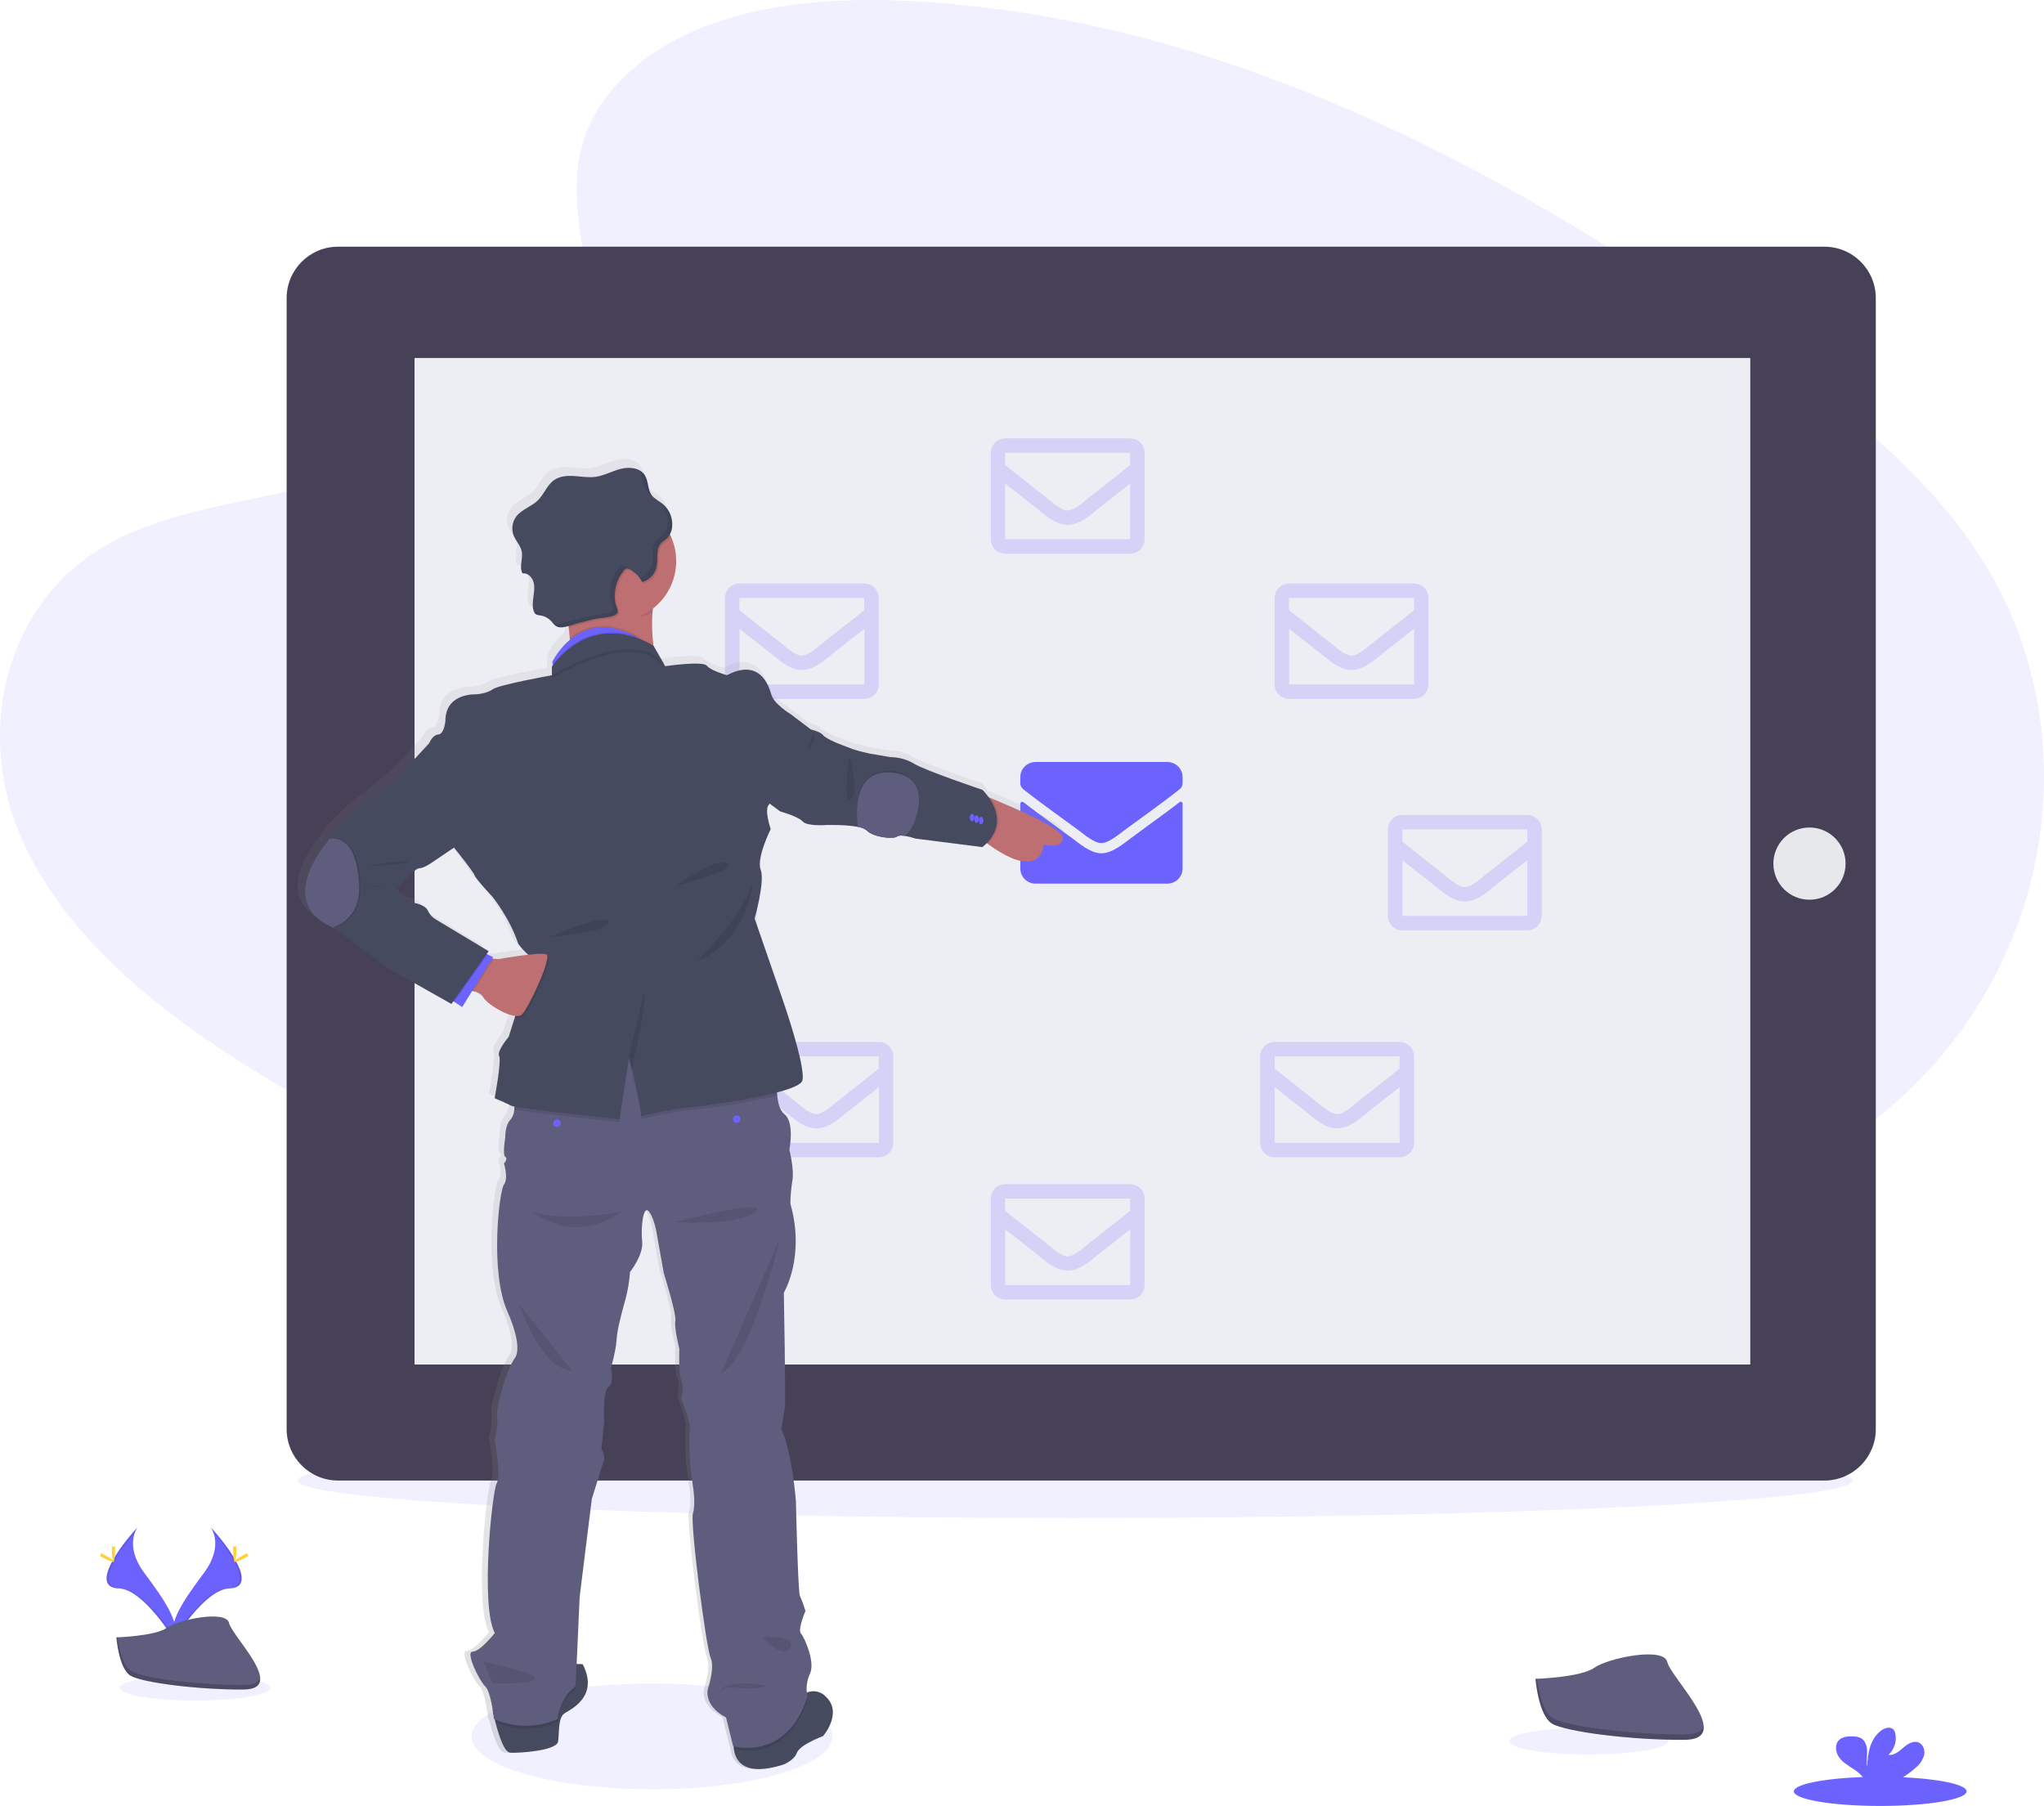
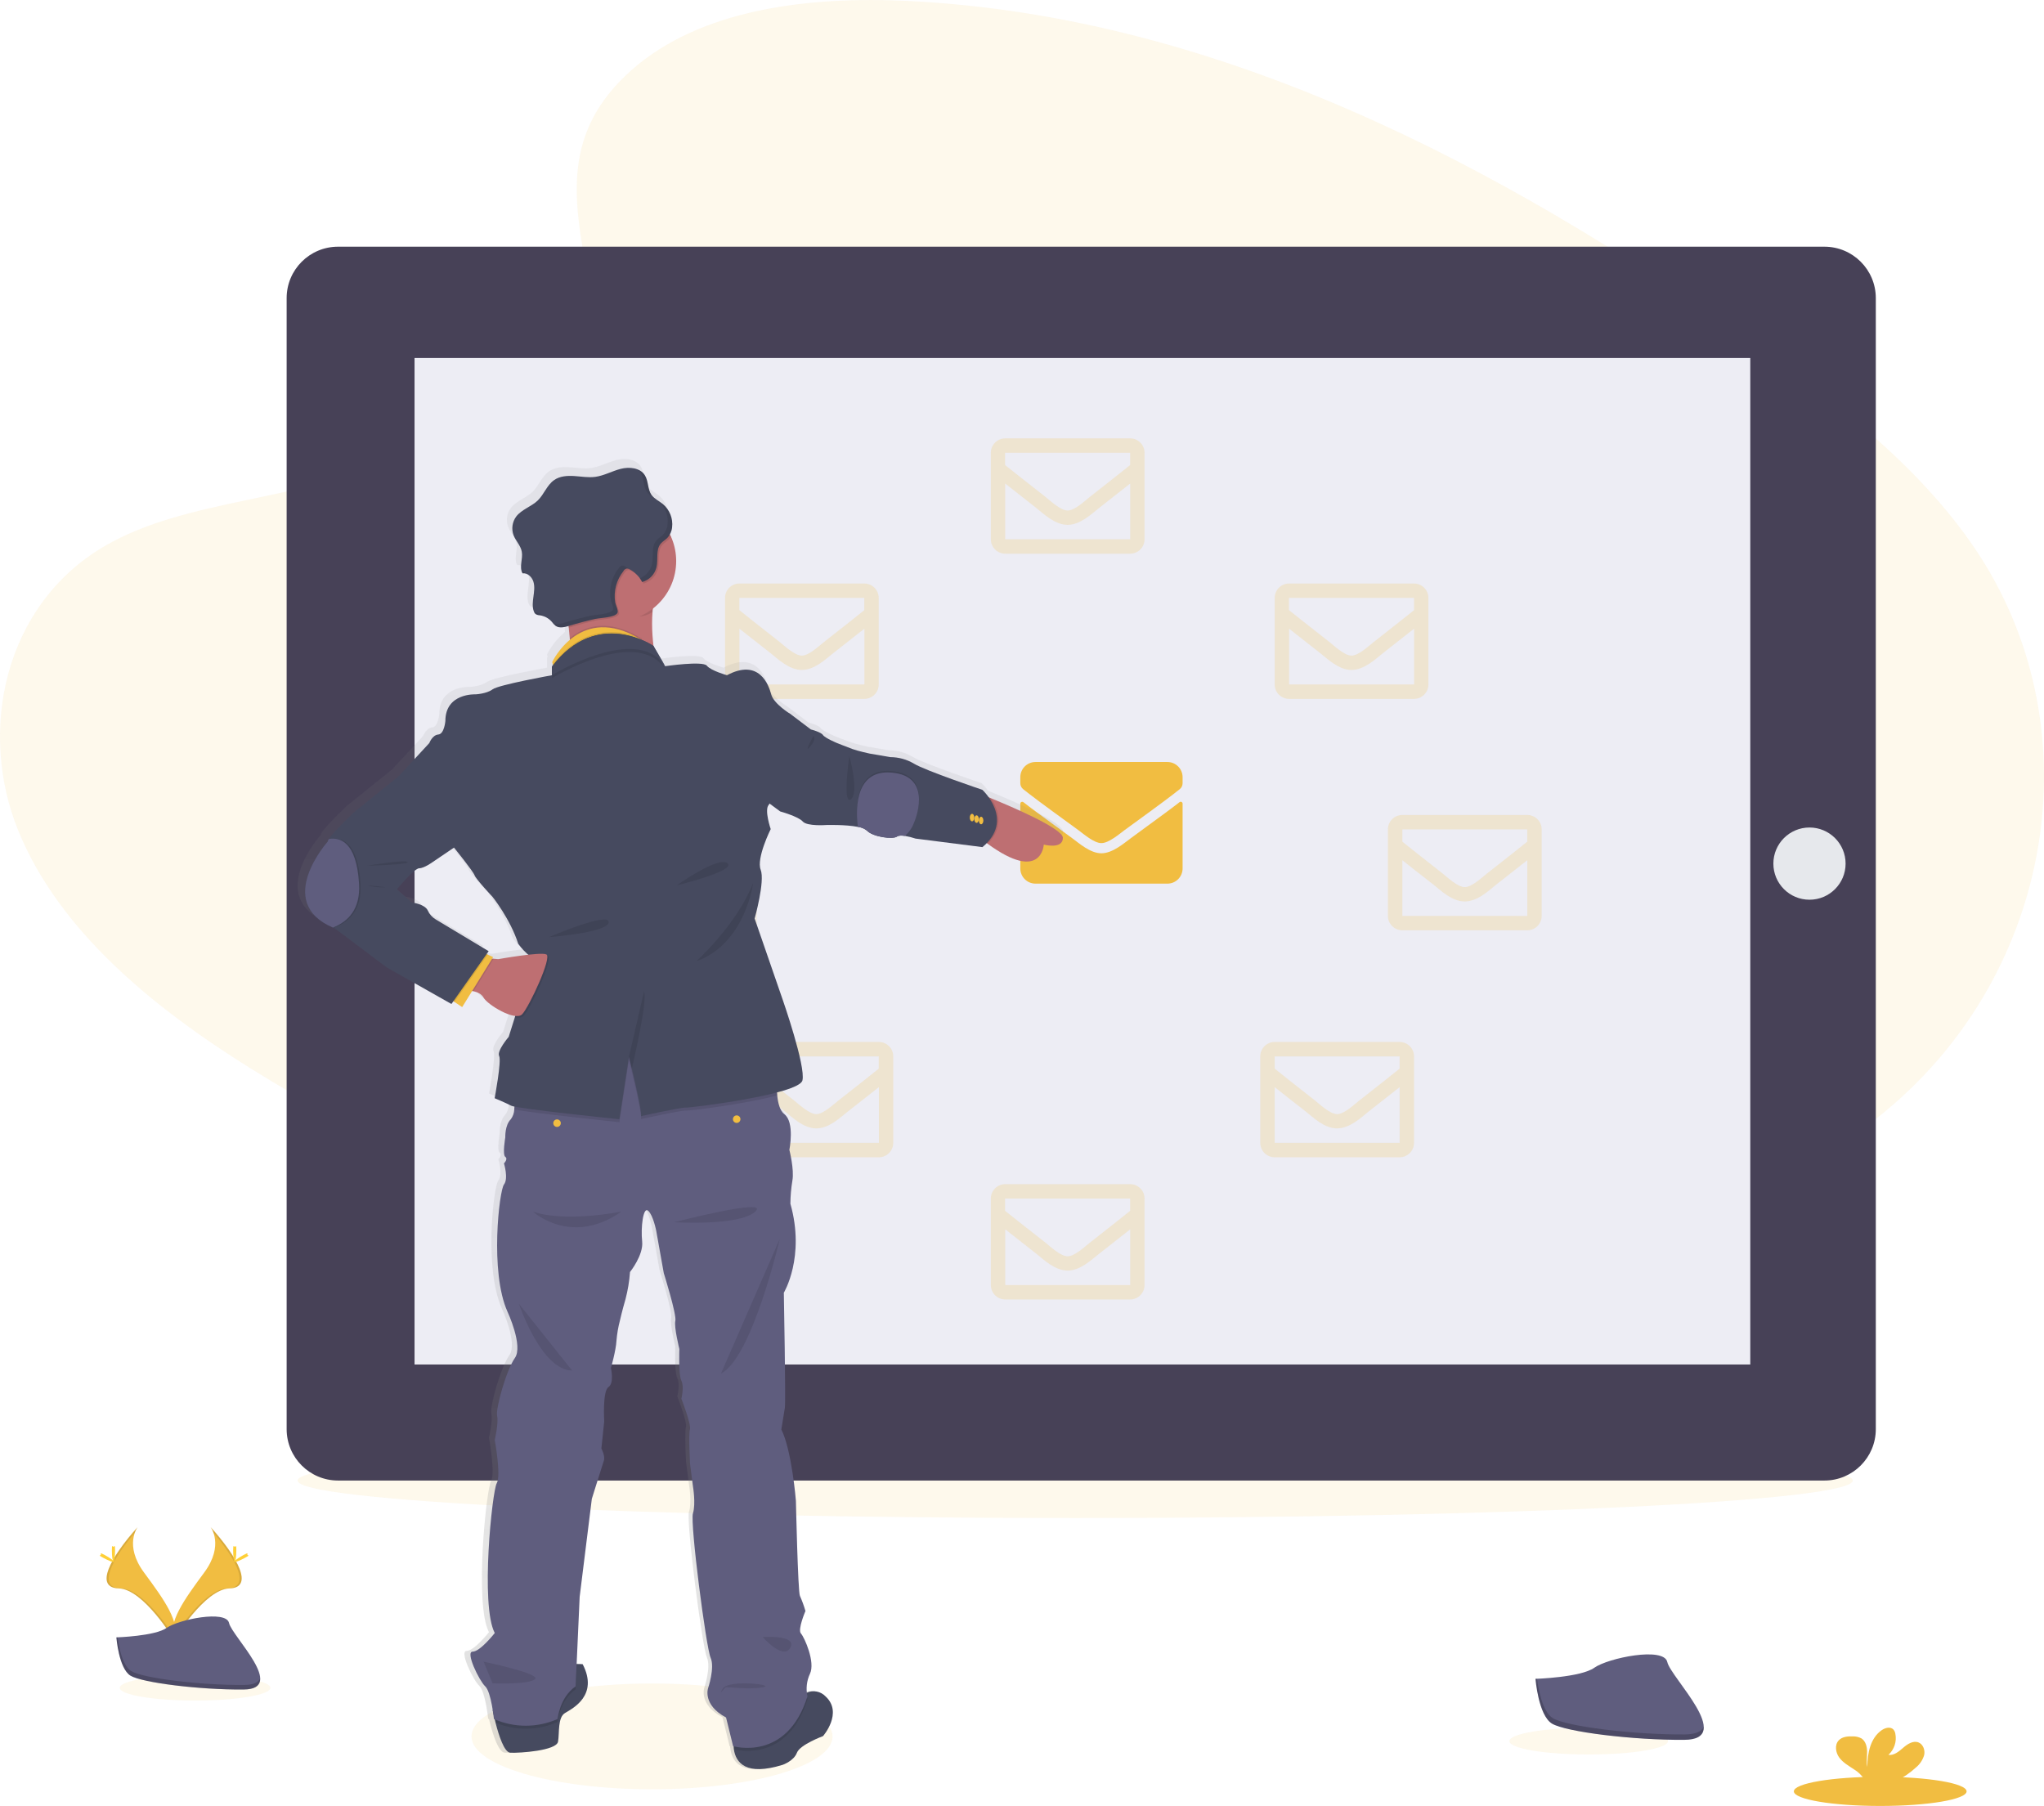
<svg xmlns="http://www.w3.org/2000/svg" id="71f7c613-2b64-40c8-917c-08a5745b7a35" width="907.32" height="801.69" viewBox="0 0 907.32 801.69">
  <defs>
    <linearGradient id="85787def-b0d2-4962-ac73-8730601d5a2d" x1="448.29" y1="834.48" x2="448.29" y2="252.89" gradientUnits="userSpaceOnUse">
      <stop offset="0" stop-color="gray" stop-opacity="0.25" />
      <stop offset="0.54" stop-color="gray" stop-opacity="0.12" />
      <stop offset="1" stop-color="gray" stop-opacity="0.1" />
    </linearGradient>
  </defs>
-   <ellipse cx="289.44" cy="770.81" rx="80.14" ry="23.48" fill="#6c63ff" opacity="0.1" />
-   <ellipse cx="477.27" cy="657.23" rx="345.18" ry="16.65" fill="#6c63ff" opacity="0.1" />
-   <path d="M426.5,80.42c30.79-27.43,79.11-33,123.09-30.84,138.16,6.86,262.87,73.56,370.74,149,39,27.31,77.5,56.74,102.85,94.35,51.6,76.56,36.3,182.63-35.46,245.7-24.41,21.46-54,37.91-84.39,52.5-54,25.93-112.31,46.74-173.62,52.67-43.72,4.22-88,.79-131.45-5.11C476.81,622.23,357.6,585.81,257.69,523.5,213.87,496.17,172.57,462.2,154.5,418s-6.5-100.23,38.25-126.4c18.5-10.83,40.63-15.71,62.29-20.3,31.89-6.76,64.29-13.42,93.06-27.16,29.73-14.18,64.92-41.62,59-73C400.82,137.41,395.75,107.82,426.5,80.42Z" transform="translate(-146.34 -49.15)" fill="#6c63ff" opacity="0.1" />
+   <ellipse cx="289.44" cy="770.81" rx="80.14" ry="23.48" fill="#f1bd41" opacity="0.1" />
+   <ellipse cx="477.27" cy="657.23" rx="345.18" ry="16.65" fill="#f1bd41" opacity="0.1" />
+   <path d="M426.5,80.42c30.79-27.43,79.11-33,123.09-30.84,138.16,6.86,262.87,73.56,370.74,149,39,27.31,77.5,56.74,102.85,94.35,51.6,76.56,36.3,182.63-35.46,245.7-24.41,21.46-54,37.91-84.39,52.5-54,25.93-112.31,46.74-173.62,52.67-43.72,4.22-88,.79-131.45-5.11C476.81,622.23,357.6,585.81,257.69,523.5,213.87,496.17,172.57,462.2,154.5,418s-6.5-100.23,38.25-126.4c18.5-10.83,40.63-15.71,62.29-20.3,31.89-6.76,64.29-13.42,93.06-27.16,29.73-14.18,64.92-41.62,59-73C400.82,137.41,395.75,107.82,426.5,80.42Z" transform="translate(-146.34 -49.15)" fill="#f1bd41" opacity="0.1" />
  <rect x="127.24" y="109.51" width="705.42" height="547.72" rx="22.82" ry="22.82" fill="#474157" />
  <rect x="184.01" y="158.92" width="592.93" height="446.8" fill="#ededf4" />
  <circle cx="160.88" cy="382.32" r="9.72" fill="#e6e8ec" />
  <circle cx="803.22" cy="383.37" r="16.03" fill="#e6e8ec" />
-   <path d="M669.93,405.24a.84.84,0,0,1,1.36.66v28.76a6.75,6.75,0,0,1-6.75,6.75H606a6.75,6.75,0,0,1-6.75-6.75V405.91a.85.85,0,0,1,1.37-.66c3.15,2.45,7.32,5.56,21.67,16,3,2.16,8,6.72,13,6.69s10.13-4.61,13-6.69C662.61,410.81,666.78,407.69,669.93,405.24Zm-34.64,18.17c3.26,0,8-4.11,10.32-5.82,18.66-13.55,20.08-14.73,24.39-18.1a3.39,3.39,0,0,0,1.29-2.66v-2.67a6.75,6.75,0,0,0-6.75-6.75H606a6.75,6.75,0,0,0-6.75,6.75v2.67a3.41,3.41,0,0,0,1.29,2.66c4.31,3.36,5.73,4.55,24.39,18.1,2.36,1.71,7.06,5.87,10.32,5.82Z" transform="translate(-146.34 -49.15)" fill="#6c63ff" />
-   <path d="M530,308.18H474.56a6.4,6.4,0,0,0-6.39,6.4V353a6.4,6.4,0,0,0,6.39,6.4H530a6.41,6.41,0,0,0,6.4-6.4V314.58A6.41,6.41,0,0,0,530,308.18Zm0,6.4V320c-3,2.43-7.76,6.22-17.94,14.19-2.25,1.77-6.69,6-9.79,6s-7.54-4.19-9.78-6c-10.19-8-15-11.76-17.95-14.19v-5.44ZM474.56,353V328.23c3.06,2.43,7.39,5.85,14,11,2.92,2.29,8,7.35,13.74,7.32s10.73-5,13.74-7.32c6.6-5.17,10.93-8.59,14-11V353Z" transform="translate(-146.34 -49.15)" fill="#6c63ff" opacity="0.2" />
-   <path d="M476,415H420.56a6.39,6.39,0,0,0-6.39,6.4V459.8a6.4,6.4,0,0,0,6.39,6.4H476a6.41,6.41,0,0,0,6.4-6.4V421.41A6.4,6.4,0,0,0,476,415Zm0,6.4v5.44c-3,2.43-7.76,6.22-17.94,14.19-2.25,1.77-6.69,6-9.79,6s-7.54-4.19-9.78-6c-10.19-8-15-11.76-17.95-14.19v-5.44ZM420.56,459.8V435.06c3.06,2.43,7.39,5.84,14,11,2.92,2.3,8,7.36,13.74,7.33s10.73-5,13.74-7.32c6.6-5.17,10.93-8.59,14-11V459.8Z" transform="translate(-146.34 -49.15)" fill="#6c63ff" opacity="0.1" />
-   <path d="M536.42,511.69H481a6.41,6.41,0,0,0-6.4,6.4v38.39a6.41,6.41,0,0,0,6.4,6.4h55.46a6.4,6.4,0,0,0,6.39-6.4V518.09A6.4,6.4,0,0,0,536.42,511.69Zm0,6.4v5.44c-3,2.43-7.76,6.22-17.94,14.19-2.25,1.77-6.7,6-9.79,6s-7.54-4.19-9.79-6C488.72,529.75,484,526,481,523.53v-5.44ZM481,556.48V531.74c3.06,2.43,7.39,5.85,14,11,2.91,2.29,8,7.35,13.74,7.32s10.73-5,13.74-7.32c6.6-5.17,10.93-8.59,14-11v24.74Z" transform="translate(-146.34 -49.15)" fill="#6c63ff" opacity="0.2" />
-   <path d="M648,243.75H592.56a6.39,6.39,0,0,0-6.39,6.4v38.39a6.4,6.4,0,0,0,6.39,6.4H648a6.41,6.41,0,0,0,6.4-6.4V250.15A6.4,6.4,0,0,0,648,243.75Zm0,6.4v5.44c-3,2.43-7.76,6.21-17.94,14.19-2.25,1.77-6.69,6-9.79,6s-7.54-4.19-9.78-6c-10.19-8-15-11.76-18-14.19v-5.44Zm-55.46,38.39V263.8c3.06,2.43,7.39,5.84,14,11,2.92,2.3,8,7.36,13.74,7.33s10.73-5,13.74-7.33c6.6-5.17,10.93-8.58,14-11v24.74Z" transform="translate(-146.34 -49.15)" fill="#6c63ff" opacity="0.2" />
-   <path d="M648,574.81H592.56a6.4,6.4,0,0,0-6.39,6.4V619.6a6.4,6.4,0,0,0,6.39,6.4H648a6.41,6.41,0,0,0,6.4-6.4V581.21A6.41,6.41,0,0,0,648,574.81Zm0,6.4v5.44c-3,2.43-7.76,6.22-17.94,14.19-2.25,1.77-6.69,6-9.79,6s-7.54-4.19-9.78-6c-10.19-8-15-11.76-18-14.19v-5.44ZM592.56,619.6V594.86c3.06,2.43,7.39,5.85,14,11,2.92,2.29,8,7.35,13.74,7.32s10.73-5,13.74-7.32c6.6-5.17,10.93-8.59,14-11V619.6Z" transform="translate(-146.34 -49.15)" fill="#6c63ff" opacity="0.2" />
-   <path d="M712.17,314.58V353a6.4,6.4,0,0,0,6.39,6.4H774a6.41,6.41,0,0,0,6.4-6.4V314.58a6.41,6.41,0,0,0-6.4-6.4H718.56A6.4,6.4,0,0,0,712.17,314.58Zm61.85,0V320c-3,2.43-7.76,6.22-17.94,14.19-2.25,1.77-6.7,6-9.79,6s-7.54-4.19-9.78-6c-10.19-8-15-11.76-18-14.19v-5.44ZM718.56,353V328.23c3.06,2.43,7.39,5.85,14,11,3,2.36,8.05,7.35,13.74,7.32s10.83-5,13.74-7.32c6.6-5.17,10.93-8.59,14-11V353Z" transform="translate(-146.34 -49.15)" fill="#6c63ff" opacity="0.2" />
-   <path d="M762.43,417.33v38.39a6.4,6.4,0,0,0,6.4,6.4h55.45a6.41,6.41,0,0,0,6.4-6.4V417.33a6.41,6.41,0,0,0-6.4-6.4H768.83A6.4,6.4,0,0,0,762.43,417.33Zm61.85,0v5.44c-3,2.43-7.76,6.22-17.94,14.19-2.24,1.77-6.69,6-9.79,6s-7.54-4.19-9.78-6c-10.19-8-14.95-11.76-17.94-14.19v-5.44Zm-55.45,38.39V431c3,2.43,7.38,5.85,14,11,3,2.36,8,7.35,13.73,7.32s10.83-5,13.74-7.32c6.6-5.17,10.94-8.59,14-11v24.74Z" transform="translate(-146.34 -49.15)" fill="#6c63ff" opacity="0.2" />
-   <path d="M705.77,518.09v38.39a6.4,6.4,0,0,0,6.4,6.4h55.45a6.41,6.41,0,0,0,6.4-6.4V518.09a6.41,6.41,0,0,0-6.4-6.4H712.17A6.4,6.4,0,0,0,705.77,518.09Zm61.85,0v5.44c-3,2.43-7.76,6.22-17.94,14.19-2.25,1.77-6.69,6-9.79,6s-7.54-4.19-9.78-6c-10.19-8-15-11.76-17.94-14.19v-5.44Zm-55.45,38.39V531.74c3.05,2.43,7.38,5.85,14,11,3,2.36,8,7.35,13.73,7.32s10.83-5,13.74-7.32c6.6-5.17,10.93-8.59,14-11v24.74Z" transform="translate(-146.34 -49.15)" fill="#6c63ff" opacity="0.2" />
+   <path d="M669.93,405.24a.84.84,0,0,1,1.36.66v28.76a6.75,6.75,0,0,1-6.75,6.75H606a6.75,6.75,0,0,1-6.75-6.75V405.91a.85.85,0,0,1,1.37-.66c3.15,2.45,7.32,5.56,21.67,16,3,2.16,8,6.72,13,6.69s10.13-4.61,13-6.69C662.61,410.81,666.78,407.69,669.93,405.24Zm-34.64,18.17c3.26,0,8-4.11,10.32-5.82,18.66-13.55,20.08-14.73,24.39-18.1a3.39,3.39,0,0,0,1.29-2.66v-2.67a6.75,6.75,0,0,0-6.75-6.75H606a6.75,6.75,0,0,0-6.75,6.75v2.67a3.41,3.41,0,0,0,1.29,2.66c4.31,3.36,5.73,4.55,24.39,18.1,2.36,1.71,7.06,5.87,10.32,5.82Z" transform="translate(-146.34 -49.15)" fill="#f1bd41" />
+   <path d="M530,308.18H474.56a6.4,6.4,0,0,0-6.39,6.4V353a6.4,6.4,0,0,0,6.39,6.4H530a6.41,6.41,0,0,0,6.4-6.4V314.58A6.41,6.41,0,0,0,530,308.18Zm0,6.4V320c-3,2.43-7.76,6.22-17.94,14.19-2.25,1.77-6.69,6-9.79,6s-7.54-4.19-9.78-6c-10.19-8-15-11.76-17.95-14.19v-5.44ZM474.56,353V328.23c3.06,2.43,7.39,5.85,14,11,2.92,2.29,8,7.35,13.74,7.32s10.73-5,13.74-7.32c6.6-5.17,10.93-8.59,14-11V353Z" transform="translate(-146.34 -49.15)" fill="#f1bd41" opacity="0.2" />
+   <path d="M476,415H420.56a6.39,6.39,0,0,0-6.39,6.4V459.8a6.4,6.4,0,0,0,6.39,6.4H476a6.41,6.41,0,0,0,6.4-6.4V421.41A6.4,6.4,0,0,0,476,415Zm0,6.4v5.44c-3,2.43-7.76,6.22-17.94,14.19-2.25,1.77-6.69,6-9.79,6s-7.54-4.19-9.78-6c-10.19-8-15-11.76-17.95-14.19v-5.44ZM420.56,459.8V435.06c3.06,2.43,7.39,5.84,14,11,2.92,2.3,8,7.36,13.74,7.33s10.73-5,13.74-7.32c6.6-5.17,10.93-8.59,14-11V459.8Z" transform="translate(-146.34 -49.15)" fill="#f1bd41" opacity="0.1" />
+   <path d="M536.42,511.69H481a6.41,6.41,0,0,0-6.4,6.4v38.39a6.41,6.41,0,0,0,6.4,6.4h55.46a6.4,6.4,0,0,0,6.39-6.4V518.09A6.4,6.4,0,0,0,536.42,511.69Zm0,6.4v5.44c-3,2.43-7.76,6.22-17.94,14.19-2.25,1.77-6.7,6-9.79,6s-7.54-4.19-9.79-6C488.72,529.75,484,526,481,523.53v-5.44ZM481,556.48V531.74c3.06,2.43,7.39,5.85,14,11,2.91,2.29,8,7.35,13.74,7.32s10.73-5,13.74-7.32c6.6-5.17,10.93-8.59,14-11v24.74Z" transform="translate(-146.34 -49.15)" fill="#f1bd41" opacity="0.2" />
+   <path d="M648,243.75H592.56a6.39,6.39,0,0,0-6.39,6.4v38.39a6.4,6.4,0,0,0,6.39,6.4H648a6.41,6.41,0,0,0,6.4-6.4V250.15A6.4,6.4,0,0,0,648,243.75Zm0,6.4v5.44c-3,2.43-7.76,6.21-17.94,14.19-2.25,1.77-6.69,6-9.79,6s-7.54-4.19-9.78-6c-10.19-8-15-11.76-18-14.19v-5.44Zm-55.46,38.39V263.8c3.06,2.43,7.39,5.84,14,11,2.92,2.3,8,7.36,13.74,7.33s10.73-5,13.74-7.33c6.6-5.17,10.93-8.58,14-11v24.74Z" transform="translate(-146.34 -49.15)" fill="#f1bd41" opacity="0.2" />
+   <path d="M648,574.81H592.56a6.4,6.4,0,0,0-6.39,6.4V619.6a6.4,6.4,0,0,0,6.39,6.4H648a6.41,6.41,0,0,0,6.4-6.4V581.21A6.41,6.41,0,0,0,648,574.81Zm0,6.4v5.44c-3,2.43-7.76,6.22-17.94,14.19-2.25,1.77-6.69,6-9.79,6s-7.54-4.19-9.78-6c-10.19-8-15-11.76-18-14.19v-5.44ZM592.56,619.6V594.86c3.06,2.43,7.39,5.85,14,11,2.92,2.29,8,7.35,13.74,7.32s10.73-5,13.74-7.32c6.6-5.17,10.93-8.59,14-11V619.6Z" transform="translate(-146.34 -49.15)" fill="#f1bd41" opacity="0.2" />
+   <path d="M712.17,314.58V353a6.4,6.4,0,0,0,6.39,6.4H774a6.41,6.41,0,0,0,6.4-6.4V314.58a6.41,6.41,0,0,0-6.4-6.4H718.56A6.4,6.4,0,0,0,712.17,314.58Zm61.85,0V320c-3,2.43-7.76,6.22-17.94,14.19-2.25,1.77-6.7,6-9.79,6s-7.54-4.19-9.78-6c-10.19-8-15-11.76-18-14.19v-5.44ZM718.56,353V328.23c3.06,2.43,7.39,5.85,14,11,3,2.36,8.05,7.35,13.74,7.32s10.83-5,13.74-7.32c6.6-5.17,10.93-8.59,14-11V353Z" transform="translate(-146.34 -49.15)" fill="#f1bd41" opacity="0.2" />
+   <path d="M762.43,417.33v38.39a6.4,6.4,0,0,0,6.4,6.4h55.45a6.41,6.41,0,0,0,6.4-6.4V417.33a6.41,6.41,0,0,0-6.4-6.4H768.83A6.4,6.4,0,0,0,762.43,417.33Zm61.85,0v5.44c-3,2.43-7.76,6.22-17.94,14.19-2.24,1.77-6.69,6-9.79,6s-7.54-4.19-9.78-6c-10.19-8-14.95-11.76-17.94-14.19v-5.44Zm-55.45,38.39V431c3,2.43,7.38,5.85,14,11,3,2.36,8,7.35,13.73,7.32s10.83-5,13.74-7.32c6.6-5.17,10.94-8.59,14-11v24.74Z" transform="translate(-146.34 -49.15)" fill="#f1bd41" opacity="0.2" />
+   <path d="M705.77,518.09v38.39a6.4,6.4,0,0,0,6.4,6.4h55.45a6.41,6.41,0,0,0,6.4-6.4V518.09a6.41,6.41,0,0,0-6.4-6.4H712.17A6.4,6.4,0,0,0,705.77,518.09Zm61.85,0v5.44c-3,2.43-7.76,6.22-17.94,14.19-2.25,1.77-6.69,6-9.79,6s-7.54-4.19-9.78-6c-10.19-8-15-11.76-17.94-14.19v-5.44Zm-55.45,38.39V531.74c3.05,2.43,7.38,5.85,14,11,3,2.36,8,7.35,13.73,7.32s10.83-5,13.74-7.32c6.6-5.17,10.93-8.59,14-11v24.74Z" transform="translate(-146.34 -49.15)" fill="#f1bd41" opacity="0.2" />
  <path d="M585.9,400.58l-.93-.38a23.46,23.46,0,0,0-2.89-3.4s-25.47-8.54-30.65-11.69a20.87,20.87,0,0,0-10.6-2.92l-9.24-1.57s-5.19-1.12-7.67-2-7-2.69-7-2.69-5.41-2.25-6.32-3.6-5.41-2.47-5.41-2.47l-9.24-7s-7.44-4.5-8.57-8.77-5.41-16.18-19.83-8.54c0,0-7.22-2-9-4.27s-18.7.22-18.7.22l-5.27-9a77.22,77.22,0,0,1-.42-15.19c0-.48.08-1,.13-1.45a26.8,26.8,0,0,0,8.17-32.17c-.15-.34-.32-.68-.48-1a9,9,0,0,0,.87-2.49c0-.22.07-.44.1-.66A11.8,11.8,0,0,0,443,278a11.68,11.68,0,0,0-.38-2.88l-.21-.7a11.66,11.66,0,0,0-3.66-5.37c-1.67-1.36-3.77-2.29-5-4-1.81-2.58-1.34-6.23-3-8.88a7.38,7.38,0,0,0-.54-.71l-.15-.16c-.17-.18-.35-.34-.53-.5l-.11-.09c-2.45-2-6.27-2.17-9.46-1.36-3.85,1-7.42,3-11.36,3.58-3.13.42-6.29-.17-9.44-.37s-6.52,0-9.11,1.84c-3.19,2.23-4.49,6.34-7.28,9.06s-7.24,4-9.68,7.21a8.83,8.83,0,0,0-1.19,8.35c1,2.57,3.19,4.64,3.69,7.35.56,3-1,6.32.05,9.05v0a5,5,0,0,0,.28.57h0a2.69,2.69,0,0,1,.4,0l.31,0h.08l.38.07h0a2.54,2.54,0,0,1,.37.1,5.5,5.5,0,0,1,3.34,3.62c.65,2.13.29,4.43,0,6.64s-.61,4.53.18,6.61a2.08,2.08,0,0,0,.13.3h0a2.38,2.38,0,0,0,.25.44l.06.08a1.94,1.94,0,0,0,.34.36h0a4.05,4.05,0,0,0,1.93.55h0c.23,0,.46.08.68.13s.3.08.44.12l.21.06c.19.06.37.12.56.2h.05c.2.09.4.17.59.27h0a8.59,8.59,0,0,1,2.72,2c.31.34.6.71.9,1.06h0l.43.45a4.74,4.74,0,0,0,.49.4,4.15,4.15,0,0,0,2.48.65,13,13,0,0,0,3.3-.64l.09.84c.18,1.6.34,3.18.47,4.72,0,.22,0,.43.05.64a32.48,32.48,0,0,0-8,10l.3,1q-.17.19-.3.39v4.49s-23.9,4.27-26.61,6.3-7.66,2.24-7.66,2.24-13.53-.67-13.53,11.91c0,0-.45,5.84-3.15,6.07s-4.06,3.82-4.06,3.82l-13.75,14.83-20.07,16.18s-8.91,8.38-11.19,11.86a2.65,2.65,0,0,0-.53,1.18S264.28,447,290.9,458.36l.83.34L315,476.13,344,492.53l.87-1.23.46.31,3.49,2.3,4.46-7.19.59.13c1.64.38,3.6,1.18,4.5,2.84,1.33,2.46,9.36,7.67,14.25,8.18l-.18.54-2.74,8.73s-5.41,6.29-4.28,8.54-2,18.88-2,18.88,5,2,7.44,3.37a7.32,7.32,0,0,0,1.46.4c0,.44-.09.89-.14,1.32a8,8,0,0,1-1.55,4.35c-2.71,2.69-2.48,8.09-2.48,8.09s-1.36,7.86,0,8.76-.61,2.92-.61,2.92,2.1,6.74,0,9.44-6.43,39.1,1.59,56.85c0,0,7.15,15.28,3.31,20.68s-8.71,22.7-8,25.84-1.05,10.79-1.05,10.79,2.93,16,.9,19.32-7.44,54.61-.9,67c0,0-6.54,8.32-9.92,8.32s2.93,13,5.63,15.51,3.92,14.6,3.92,14.6l.39.18c.11.48.24,1,.37,1.51,1.43,5.57,3.88,13.22,6.6,13.37,4.28.22,20.74-.9,21.41-4.95s-.23-10.79,3.15-12.81,15.11-7.86,7.9-21.79a16.44,16.44,0,0,0-2.65-.08h-.06l1.35-30,5.41-43.82s4.74-15.06,5.42-17.08-1.13-5.39-1.13-5.39l1.27-12.14s-.82-13.48,1.88-15.28,1.13-8.53,1.13-8.53,2.26-7.87,2.48-12.14a52.26,52.26,0,0,1,1.58-9.22s.9-4,2.48-9.43a67,67,0,0,0,2-12.14s6.08-7.64,5.41-13.71.45-15.73,2.7-13.71,3.61,9,3.61,9l3.38,18.88s5.86,18.65,5.18,21.35,1.81,12.58,1.81,12.58-.45,11.46.9,14.16,0,8.09,0,8.09,4.51,11.46,3.83,13.71.07,15.5.07,15.5l1.29,9.89s1.35,7.87,0,12.14,5.9,60,7.91,64.5-1.15,13.7-1.15,13.7-2.48,7.42,8.11,13l3.16,12.81.23.07c0,.45.07.92.14,1.38.89,5.92,5.38,12,21.95,6.87,0,0,5-1.74,6.31-5.36s11.72-7.45,11.72-7.45,9.12-10.41,1.13-17.75a7.42,7.42,0,0,0-8.39-1.64,15.87,15.87,0,0,1,1.4-8.48c2.48-5.16-2.48-16.18-4.05-18s2-10.11,2-10.11a54.93,54.93,0,0,0-2.48-6.74c-.9-1.58-1.8-42.48-1.8-42.48s-1.8-22.47-6.54-31.91c0,0,1.13-6.74,1.58-9.66s-.45-51.46-.45-51.46,9.69-16,2.93-39.78a66.88,66.88,0,0,1,.9-10.34c.9-4.94-1.35-13.71-1.35-13.71s2.48-12.36-2.25-16c-2-1.48-2.84-4.87-3.2-8.35,0-.44-.07-.88-.1-1.31,6.32-1.67,10.94-3.52,11.41-5.39,1.58-6.29-8.79-36-8.79-36L480,454.33s4.74-16.63,2.71-21.8,4.51-18.21,4.51-18.21-2.94-8.53-.91-10.78a2.38,2.38,0,0,0,.36-.63l4.83,3.55s8.12,2.25,10.08,4.49,10.66,1.58,10.66,1.58,8.55-.25,14,.84a8,8,0,0,1,4,1.63c2.71,2.93,11.73,4,13.53,2.7.68-.52,2-.51,3.49-.31a30.88,30.88,0,0,1,4.85,1.21l30,3.82a24.46,24.46,0,0,0,1.94-1.79l.39.3c24.27,17.67,25.18.37,25.18.37s8.56,2.24,8.56-3C618.15,414.13,595.66,404.54,585.9,400.58Zm-223,71.74-.64-.05.43-.69-2.39-1.12-.51-.24.9-1.29L337,454.76a8.71,8.71,0,0,1-3.61-4c-1.35-2.92-7.21-3.59-7.21-3.59l-6.65-5.85s7.78-9.44,10-9.44,6.09-2.79,6.09-2.79l9.51-6.42.18.23s8.34,10.33,9,12.13,8.11,9.66,8.11,9.66,7.9,9.89,11.5,20.9a29.37,29.37,0,0,0,4.54,4.95c-6.18.68-13.56,2-13.56,2Z" transform="translate(-146.34 -49.15)" fill="url(#85787def-b0d2-4962-ac73-8730601d5a2d)" />
  <path d="M436,320.78c-1.14,14.1,2.95,28.53,2.95,28.53s-43.3,2.68-40.18-3.12a8.41,8.41,0,0,0,.71-3,63.57,63.57,0,0,0-.22-10.73c-.13-1.53-.29-3.1-.46-4.7-.58-5.23-1.35-10.61-2-14.84-.11-.65-.21-1.28-.3-1.87-.61-3.73-1.06-6.19-1.06-6.19s33.29-9.79,43.36-6.45c2.84.94,3.84,2.91,1.73,6.45a35.46,35.46,0,0,0-4.37,14.44C436.05,319.82,436,320.3,436,320.78Z" transform="translate(-146.34 -49.15)" fill="#be6f72" />
  <path d="M618.15,421.08c0,5.24-8.48,3-8.48,3s-.9,17.19-24.93-.37c-.61-.45-1.24-.92-1.89-1.42l-1-19.42v-1.12s1.7.67,4.37,1.75C595.88,407.45,618.15,417,618.15,421.08Z" transform="translate(-146.34 -49.15)" fill="#be6f72" />
  <path d="M397.18,809.56c-3.35,2-2.45,8.71-3.12,12.72s-17,5.14-21.21,4.92c-2.69-.15-5.12-7.75-6.53-13.28-.81-3.18-1.29-5.68-1.29-5.68s27-10.73,29.25-16.09c1.42-3.42,5.41-4.2,8.09-4.31a16.83,16.83,0,0,1,2.62.07C412.14,801.75,400.52,807.55,397.18,809.56Z" transform="translate(-146.34 -49.15)" fill="#464a5f" />
  <path d="M511.68,819.83s-10.26,3.79-11.6,7.4-6.25,5.33-6.25,5.33c-16.41,5.11-20.85-.95-21.73-6.83a21.78,21.78,0,0,1,.52-8.13l24.11-10.08s3.27-5.06,7.68-6.92a7.33,7.33,0,0,1,8.39,1.6C520.71,809.49,511.68,819.83,511.68,819.83Z" transform="translate(-146.34 -49.15)" fill="#464a5f" />
  <path d="M402.37,787.84l-.51,11.24c-7.13,4.9-8,14.5-8,14.5a35.25,35.25,0,0,1-27.51.34c-.81-3.18-1.29-5.68-1.29-5.68s27-10.73,29.25-16.09C395.7,788.73,399.69,788,402.37,787.84Z" transform="translate(-146.34 -49.15)" opacity="0.1" />
  <path d="M504.76,803.54c-8.48,27.1-29.61,22.94-32.66,22.19a21.78,21.78,0,0,1,.52-8.13l24.11-10.08s3.27-5.06,7.68-6.92A13.72,13.72,0,0,0,504.76,803.54Z" transform="translate(-146.34 -49.15)" opacity="0.1" />
  <path d="M505.88,792.15a15.76,15.76,0,0,0-1.12,10.05c-9.15,29.24-33,22.09-33,22.09l-3.13-12.72c-10.49-5.58-8-12.94-8-12.94s3.13-9.16,1.14-13.62-9.18-59.82-7.84-64.06,0-12.05,0-12.05l-1.27-9.83s-.74-13.16-.07-15.4-3.79-13.61-3.79-13.61,1.34-5.36,0-8-.89-14.06-.89-14.06-2.46-9.82-1.79-12.5-5.13-21.2-5.13-21.2l-3.35-18.75s-1.34-6.92-3.58-8.93-3.34,7.59-2.67,13.62S426,613.81,426,613.81a66.17,66.17,0,0,1-2,12.06c-1.56,5.35-2.45,9.37-2.45,9.37a51.9,51.9,0,0,0-1.57,9.15c-.22,4.24-2.45,12.06-2.45,12.06s1.56,6.69-1.12,8.47-1.86,15.18-1.86,15.18l-1.26,12.06s1.78,3.35,1.11,5.35-5.35,17-5.35,17L403.65,758l-1.79,39.74c-7.13,4.9-8,14.5-8,14.5a35,35,0,0,1-28.27,0s-1.2-12-3.87-14.5-8.93-15.4-5.58-15.4,9.82-8.27,9.82-8.27c-6.47-12.27-1.12-63.16.89-66.51s-.89-19.2-.89-19.2,1.78-7.59,1.05-10.71,4.08-20.31,7.88-25.67-3.27-20.54-3.27-20.54c-7.95-17.63-3.65-53.79-1.57-56.47s0-9.37,0-9.37,1.94-2,.59-2.9,0-8.7,0-8.7-.23-5.36,2.45-8a7.84,7.84,0,0,0,1.53-4.32,51.22,51.22,0,0,0,0-9.74l30.8-18.08,38.61-3.13,47.32,14.73a56.16,56.16,0,0,0,0,10c.35,3.45,1.22,6.82,3.16,8.29,4.69,3.58,2.23,15.85,2.23,15.85s2.23,8.71,1.34,13.62a66.65,66.65,0,0,0-.89,10.27c6.69,23.66-2.91,39.51-2.91,39.51s.9,48.21.45,51.11-1.56,9.59-1.56,9.59c4.69,9.38,6.47,31.7,6.47,31.7s.89,40.62,1.79,42.19a54.63,54.63,0,0,1,2.45,6.7s-3.57,8.25-2,10S508.33,787,505.88,792.15Z" transform="translate(-146.34 -49.15)" fill="#5f5d7e" />
  <path d="M440.48,304.9a35.46,35.46,0,0,0-4.37,14.44c-.06.48-.1,1-.14,1.44-4.48,3.42-11.39,1.69-17.47,1.69-2.14,0-1.63-3.15-3.63-3.62-7.17-1.73-14.51.32-18.12-5.89-.11-.65-.21-1.28-.3-1.87-.61-3.73-1.06-6.19-1.06-6.19s33.29-9.79,43.36-6.45C441.59,299.39,442.59,301.36,440.48,304.9Z" transform="translate(-146.34 -49.15)" opacity="0.1" />
  <path d="M446.49,298.22a26.68,26.68,0,0,1-26.68,26.68,27.39,27.39,0,0,1-6.24-.73,26.69,26.69,0,1,1,32.92-25.95Z" transform="translate(-146.34 -49.15)" fill="#be6f72" />
  <path d="M432.74,336.87c-10.32-3.17-24.51,2.16-33.29,6.36a63.57,63.57,0,0,0-.22-10.73c5.9-4.93,15.21-8.57,28.21-2,1.19.61,2.41,1.3,3.67,2.07Z" transform="translate(-146.34 -49.15)" opacity="0.1" />
-   <path d="M432.74,337.54c-13.84-4.26-34.65,6.8-40,9.88l-1-3.4-.29-.95s11.37-24.39,36.06-11.9c1.19.61,2.41,1.3,3.67,2.07Z" transform="translate(-146.34 -49.15)" fill="#6c63ff" />
+   <path d="M432.74,337.54c-13.84-4.26-34.65,6.8-40,9.88l-1-3.4-.29-.95s11.37-24.39,36.06-11.9c1.19.61,2.41,1.3,3.67,2.07Z" transform="translate(-146.34 -49.15)" fill="#f1bd41" />
  <path d="M491.34,535.43c-14.81,3.94-39.18,6.89-40.59,6.73-2-.22-19.87,3.8-19.87,3.8.67-2.24-5.35-26.34-5.35-26.34l-4.25,27.68s-38.74-4-46.68-5.66a51.22,51.22,0,0,0,0-9.74l30.8-18.08,38.61-3.13,47.32,14.73A56.16,56.16,0,0,0,491.34,535.43Z" transform="translate(-146.34 -49.15)" opacity="0.1" />
  <path d="M502.53,528.77C501,535,452.75,541,450.75,540.82s-19.87,3.8-19.87,3.8c.67-2.24-5.35-26.34-5.35-26.34L421.28,546s-45.53-4.69-48-6-7.37-3.34-7.37-3.34,3.12-16.52,2-18.75,4.24-8.49,4.24-8.49l2.72-8.66,8.21-26.16a12.61,12.61,0,0,1-1.38-.91,27.88,27.88,0,0,1-5.31-5.56C372.85,457.12,365,447.3,365,447.3s-7.36-7.81-8-9.6-8.93-12.05-8.93-12.05L323.3,393.73,336.91,379s1.34-3.57,4-3.79,3.13-6,3.13-6c0-12.5,13.39-11.83,13.39-11.83s4.91-.22,7.58-2.23,26.35-6.26,26.35-6.26v-3.79c19.86-26.34,45-9.22,45-9.22l5.23,9s16.73-2.45,18.51-.22,8.93,4.23,8.93,4.23c14.29-7.58,18.52,4.25,19.64,8.49s8.49,8.7,8.49,8.7-7.6,38.17-9.61,40.4.9,10.72.9,10.72S482,430.12,484,435.24s-2.68,21.66-2.68,21.66l12.5,36.16S504.09,522.52,502.53,528.77Z" transform="translate(-146.34 -49.15)" fill="#464a5f" />
  <path d="M441.61,346.19c-12.49-19.2-50.23,4-50.23,4v-3.79c19.86-26.34,45-9.22,45-9.22Z" transform="translate(-146.34 -49.15)" opacity="0.1" />
  <path d="M432.74,337.54c-13.84-4.26-34.65,6.8-40,9.88l-1.32.77V344.4l.29-.38c12.38-16.11,26.74-15.54,35.77-12.85,1.19.61,2.41,1.3,3.67,2.07Z" transform="translate(-146.34 -49.15)" opacity="0.1" />
  <path d="M441.61,344.85c-12.49-19.19-50.23,4-50.23,4v-3.79c19.86-26.34,45-9.22,45-9.22Z" transform="translate(-146.34 -49.15)" fill="#464a5f" />
  <path d="M432.22,489.26l-6.69,29,1.28,5.25S434,493.28,432.22,489.26Z" transform="translate(-146.34 -49.15)" opacity="0.1" />
  <path d="M480.66,441.05s-3.35,27-25.23,34.82C455.43,475.87,473.51,459.58,480.66,441.05Z" transform="translate(-146.34 -49.15)" opacity="0.1" />
  <path d="M390,465.16s26.56-11.39,26.56-6.7S390,465.16,390,465.16Z" transform="translate(-146.34 -49.15)" opacity="0.1" />
  <path d="M446.73,442.17s18.53-13.17,22.54-9.82S446.73,442.17,446.73,442.17Z" transform="translate(-146.34 -49.15)" opacity="0.1" />
  <path d="M584.74,423.72c-.61-.45-1.24-.92-1.89-1.42l-1-19.42v-1.12s1.7.67,4.37,1.75C589.28,408.05,592.48,416,584.74,423.72Z" transform="translate(-146.34 -49.15)" opacity="0.1" />
  <path d="M582.44,425.2l-29.69-3.79a31.08,31.08,0,0,0-4.8-1.2c-1.42-.2-2.78-.21-3.46.3-1.78,1.34-10.71.23-13.39-2.68a8,8,0,0,0-4-1.62c-5.41-1.07-13.87-.83-13.87-.83s-8.61.67-10.56-1.56-10-4.46-10-4.46l-8.48-6.26,5.35-38.83,7.6,1.78,9.14,6.92s4.47,1.12,5.36,2.46,6.25,3.57,6.25,3.57,4.46,1.78,6.92,2.68,7.59,2,7.59,2l9.15,1.57a20.61,20.61,0,0,1,10.5,2.9c5.12,3.13,30.35,11.61,30.35,11.61S597,413.15,582.44,425.2Z" transform="translate(-146.34 -49.15)" fill="#464a5f" />
  <path d="M552,413.85a13.83,13.83,0,0,1-4,5.69c-1.42-.2-2.78-.21-3.46.3-1.78,1.34-10.71.23-13.39-2.67a7.91,7.91,0,0,0-4-1.63c-.69-5-2.51-25.45,14.73-24.12C561.43,392.92,552,413.85,552,413.85Z" transform="translate(-146.34 -49.15)" opacity="0.1" />
  <path d="M552,414.52a13.83,13.83,0,0,1-4,5.69c-1.42-.2-2.78-.21-3.46.3-1.78,1.34-10.71.23-13.39-2.68a8,8,0,0,0-4-1.62c-.69-4.95-2.51-25.45,14.73-24.12C561.43,393.59,552,414.52,552,414.52Z" transform="translate(-146.34 -49.15)" fill="#5f5d7e" />
-   <ellipse cx="431.49" cy="362.94" rx="1" ry="1.67" fill="#6c63ff" />
-   <ellipse cx="433.5" cy="363.61" rx="1" ry="1.67" fill="#6c63ff" />
-   <ellipse cx="435.51" cy="364.24" rx="1" ry="1.67" fill="#6c63ff" />
+   <ellipse cx="431.49" cy="362.94" rx="1" ry="1.67" fill="#f1bd41" />
+   <ellipse cx="433.5" cy="363.61" rx="1" ry="1.67" fill="#f1bd41" />
+   <ellipse cx="435.51" cy="364.24" rx="1" ry="1.67" fill="#f1bd41" />
  <path d="M507.36,375.85s1.67,1.17-1.42,4.77S507.36,375.85,507.36,375.85Z" transform="translate(-146.34 -49.15)" opacity="0.1" />
  <path d="M523.35,384.64s4.52,16.48.67,19.33S523.35,384.64,523.35,384.64Z" transform="translate(-146.34 -49.15)" opacity="0.1" />
-   <circle cx="247.27" cy="498.59" r="1.67" fill="#6c63ff" />
-   <circle cx="327.01" cy="496.81" r="1.67" fill="#6c63ff" />
+   <circle cx="247.27" cy="498.59" r="1.67" fill="#f1bd41" />
+   <circle cx="327.01" cy="496.81" r="1.67" fill="#f1bd41" />
  <path d="M382.89,587s17,15.62,39.29,0C422.18,587,397.47,592,382.89,587Z" transform="translate(-146.34 -49.15)" opacity="0.1" />
  <path d="M445.61,591.71s28.8,1.79,35.94-4.68S445.61,591.71,445.61,591.71Z" transform="translate(-146.34 -49.15)" opacity="0.1" />
  <path d="M376.64,627.87c.45,1.12,10.05,29.47,23.66,29.69Z" transform="translate(-146.34 -49.15)" opacity="0.1" />
  <path d="M492.49,599.08S480.21,652,466.37,658.9Z" transform="translate(-146.34 -49.15)" opacity="0.1" />
  <path d="M361,786.8s25.89,5.35,22.77,7.81S365,796.39,365,796.39Z" transform="translate(-146.34 -49.15)" opacity="0.1" />
  <path d="M484.9,775.86s9.15,10.49,12.27,4.69S484.9,775.86,484.9,775.86Z" transform="translate(-146.34 -49.15)" opacity="0.1" />
  <path d="M468.38,798.18c2-.22,10.05,1.12,16.52,0s-15-3.56-17.64.45S468.38,798.18,468.38,798.18Z" transform="translate(-146.34 -49.15)" opacity="0.1" />
  <path d="M444.19,287.38a6.4,6.4,0,0,1-1,1.28c-.89.88-2,1.49-2.84,2.44-1.7,1.95-1.55,4.66-1.62,7.35a15.49,15.49,0,0,1-.33,3.22A9,9,0,0,1,432,308.2a13.09,13.09,0,0,0-5.49-5.61,2.31,2.31,0,0,0-1.38-.38,2.39,2.39,0,0,0-1.38,1,17.5,17.5,0,0,0-3.83,9.14,17.89,17.89,0,0,0,.12,4.9c.2,1.12,1.5,3.55,1,4.59-.78,1.56-4.67,2-7.48,2.34-1,.11-1.81.21-2.34.33q-5.93,1.32-11.74,3.1l-.72.2c-.66-6-1.6-12.27-2.32-16.71a26.68,26.68,0,1,1,47.74-23.71Z" transform="translate(-146.34 -49.15)" opacity="0.1" />
  <path d="M423.12,302.53a2.36,2.36,0,0,1,1.38-1,2.3,2.3,0,0,1,1.38.37,13.23,13.23,0,0,1,5.5,5.61,9,9,0,0,0,6.37-6.53c.83-3.55-.44-7.81,1.95-10.58.81-.94,1.95-1.55,2.84-2.43a8.15,8.15,0,0,0,2.14-4.74,11.64,11.64,0,0,0-4.12-10.33c-1.66-1.36-3.73-2.28-5-4-1.8-2.56-1.32-6.19-3-8.82-2.13-3.31-6.87-3.78-10.69-2.8s-7.34,3-11.24,3.55c-3.1.42-6.23-.16-9.35-.36s-6.46,0-9,1.82c-3.16,2.22-4.44,6.3-7.2,9s-7.18,4-9.6,7.16a8.81,8.81,0,0,0-1.17,8.3c1,2.55,3.16,4.61,3.65,7.3.6,3.19-1.29,6.79.34,9.6,2.2-.26,4.19,1.64,4.83,3.76s.29,4.4,0,6.59-.6,4.5.18,6.57a2.67,2.67,0,0,0,.77,1.17,3.89,3.89,0,0,0,1.91.54,8.72,8.72,0,0,1,5.2,2.8A10.82,10.82,0,0,0,393,327c1.67,1.14,3.92.56,5.86,0q5.81-1.77,11.74-3.1c2.07-.47,8.78-.58,9.83-2.67.52-1-.78-3.47-1-4.59a17.67,17.67,0,0,1,3.7-14Z" transform="translate(-146.34 -49.15)" fill="#464a5f" />
  <path d="M378.79,500.06c-.79.84-2.2,1-3.89.63l8.21-26.16a12.61,12.61,0,0,1-1.38-.91c3.63-.39,6.81-.56,7.78-.09C392.1,474.79,381.89,496.8,378.79,500.06Z" transform="translate(-146.34 -49.15)" opacity="0.1" />
  <path d="M378.13,499.39C375,502.66,362.64,495.12,361,492c-.89-1.65-2.83-2.44-4.45-2.82a13.64,13.64,0,0,0-2.58-.35l8.71-14.32,2.8.24,2.05.18s18.75-3.35,21.35-2.09S381.22,496.13,378.13,499.39Z" transform="translate(-146.34 -49.15)" fill="#be6f72" />
  <path d="M365.44,474.77l-8.93,14.43a13.64,13.64,0,0,0-2.58-.35l8.71-14.32Z" transform="translate(-146.34 -49.15)" opacity="0.1" />
-   <polygon points="218.89 424.88 205.16 447.06 201.71 444.77 199.72 443.46 211.94 421.62 216.52 423.76 218.89 424.88" fill="#6c63ff" />
+   <polygon points="218.89 424.88 205.16 447.06 201.71 444.77 199.72 443.46 211.94 421.62 216.52 423.76 218.89 424.88" fill="#f1bd41" />
  <polygon points="216.52 423.76 201.71 444.77 199.72 443.46 211.94 421.62 216.52 423.76" opacity="0.1" />
  <path d="M363.25,471.4l-16.52,23.44-28.79-16.29-23-17.31-.82-.34c-26.36-11.26-2.31-38.15-2.31-38.15a2.7,2.7,0,0,1,.52-1.17c2.26-3.46,11.09-11.78,11.09-11.78l19.87-16.07,8-2.45,18.53,32.81-11.38,7.71s-3.8,2.78-6,2.78-9.94,9.37-9.94,9.37l6.59,5.81s5.8.67,7.14,3.56a8.64,8.64,0,0,0,3.58,4Z" transform="translate(-146.34 -49.15)" fill="#464a5f" />
  <path d="M309.23,433.46s17.19-2.87,18.08-1.66S309.23,433.46,309.23,433.46Z" transform="translate(-146.34 -49.15)" opacity="0.1" />
  <path d="M309.23,442.17a26.85,26.85,0,0,0,7.15.89C320.62,443.06,309.23,442.17,309.23,442.17Z" transform="translate(-146.34 -49.15)" opacity="0.1" />
  <path d="M294.8,460.9c-26.36-11.26-2.31-38.15-2.31-38.15a2.7,2.7,0,0,1,.52-1.17c4.87-.81,12.27,1.13,13.38,19.89C307.05,452.69,301.61,458.26,294.8,460.9Z" transform="translate(-146.34 -49.15)" opacity="0.1" />
  <path d="M294.13,460.9c-26.36-11.26-2.31-38.15-2.31-38.15a2.7,2.7,0,0,1,.52-1.17c4.87-.81,12.27,1.13,13.38,19.89C306.38,452.69,300.94,458.26,294.13,460.9Z" transform="translate(-146.34 -49.15)" fill="#5f5d7e" />
  <g opacity="0.1">
    <path d="M377.81,302.46a4.8,4.8,0,0,0,.48,1.18,3.58,3.58,0,0,1,1.53.16A4.88,4.88,0,0,0,377.81,302.46Z" transform="translate(-146.34 -49.15)" />
    <path d="M383.94,320.93l-.54-.07a2.22,2.22,0,0,0,.64.87,3.89,3.89,0,0,0,1.91.54,8.54,8.54,0,0,1,2.51.79A8.75,8.75,0,0,0,383.94,320.93Z" transform="translate(-146.34 -49.15)" />
    <path d="M440.56,272.92c-1.66-1.36-3.73-2.28-5-4-1.8-2.56-1.32-6.19-3-8.82a6.51,6.51,0,0,0-2.89-2.41,6.12,6.12,0,0,1,.88,1.07c1.7,2.63,1.22,6.26,3,8.82,1.24,1.75,3.31,2.67,5,4a11.64,11.64,0,0,1,4.12,10.33,8.15,8.15,0,0,1-2.14,4.74c-.89.88-2,1.49-2.84,2.43-2.38,2.77-1.12,7-1.95,10.58a9,9,0,0,1-5.38,6.2,13.55,13.55,0,0,1,1,1.67,9,9,0,0,0,6.37-6.53c.83-3.55-.44-7.81,1.95-10.58.81-.94,1.95-1.55,2.84-2.43a8.15,8.15,0,0,0,2.14-4.74A11.64,11.64,0,0,0,440.56,272.92Z" transform="translate(-146.34 -49.15)" />
    <path d="M423.87,300.58a2.3,2.3,0,0,0-1.38-.37,2.36,2.36,0,0,0-1.38,1,17.67,17.67,0,0,0-3.7,14c.19,1.13,1.49,3.56,1,4.59-1.05,2.09-7.76,2.2-9.83,2.67q-5.93,1.32-11.74,3.1a9.09,9.09,0,0,1-4.77.53,4.89,4.89,0,0,0,.92.84c1.67,1.14,3.92.56,5.86,0q5.81-1.77,11.74-3.1c2.07-.47,8.78-.58,9.83-2.67.52-1-.78-3.47-1-4.59a17.67,17.67,0,0,1,3.7-14,2.36,2.36,0,0,1,1.38-1,2.25,2.25,0,0,1,1.37.36A13.36,13.36,0,0,0,423.87,300.58Z" transform="translate(-146.34 -49.15)" />
  </g>
-   <ellipse cx="86.6" cy="749.25" rx="33.42" ry="5.65" fill="#6c63ff" opacity="0.1" />
-   <path d="M239.84,727.05s6.14,8-2.83,20.14-16.37,22.35-13.38,29.9c0,0,13.54-22.5,24.55-22.82S252,740.58,239.84,727.05Z" transform="translate(-146.34 -49.15)" fill="#6c63ff" />
+   <ellipse cx="86.6" cy="749.25" rx="33.42" ry="5.65" fill="#f1bd41" opacity="0.1" />
+   <path d="M239.84,727.05s6.14,8-2.83,20.14-16.37,22.35-13.38,29.9c0,0,13.54-22.5,24.55-22.82S252,740.58,239.84,727.05Z" transform="translate(-146.34 -49.15)" fill="#f1bd41" />
  <path d="M239.84,727.05a10,10,0,0,1,1.26,2.52c10.74,12.63,16.47,24.41,6.14,24.7-9.63.28-21.17,17.48-23.93,21.83.09.33.2.66.32,1,0,0,13.54-22.5,24.55-22.82S252,740.58,239.84,727.05Z" transform="translate(-146.34 -49.15)" opacity="0.1" />
  <path d="M251.25,737.28c0,2.82-.32,5.11-.71,5.11s-.71-2.29-.71-5.11.4-1.5.79-1.5S251.25,734.46,251.25,737.28Z" transform="translate(-146.34 -49.15)" fill="#ffd037" />
  <path d="M255.16,740.65c-2.48,1.35-4.64,2.17-4.83,1.83s1.68-1.72,4.16-3.07,1.5-.37,1.69,0S257.64,739.3,255.16,740.65Z" transform="translate(-146.34 -49.15)" fill="#ffd037" />
-   <path d="M207.43,727.05s-6.14,8,2.83,20.14,16.36,22.35,13.37,29.9c0,0-13.53-22.5-24.54-22.82S195.31,740.58,207.43,727.05Z" transform="translate(-146.34 -49.15)" fill="#6c63ff" />
+   <path d="M207.43,727.05s-6.14,8,2.83,20.14,16.36,22.35,13.37,29.9c0,0-13.53-22.5-24.54-22.82S195.31,740.58,207.43,727.05Z" transform="translate(-146.34 -49.15)" fill="#f1bd41" />
  <path d="M207.43,727.05a10,10,0,0,0-1.26,2.52C195.43,742.2,189.7,754,200,754.27c9.62.28,21.17,17.48,23.93,21.83a9.57,9.57,0,0,1-.33,1s-13.53-22.5-24.54-22.82S195.31,740.58,207.43,727.05Z" transform="translate(-146.34 -49.15)" opacity="0.1" />
  <path d="M196,737.28c0,2.82.32,5.11.71,5.11s.71-2.29.71-5.11-.4-1.5-.79-1.5S196,734.46,196,737.28Z" transform="translate(-146.34 -49.15)" fill="#ffd037" />
  <path d="M192.11,740.65c2.48,1.35,4.64,2.17,4.82,1.83s-1.67-1.72-4.15-3.07-1.5-.37-1.69,0S189.63,739.3,192.11,740.65Z" transform="translate(-146.34 -49.15)" fill="#ffd037" />
  <path d="M198,776s17.16-.53,22.33-4.21,26.39-8.08,27.68-2.17,25.78,29.36,6.41,29.52-45-3-50.17-6.16S198,776,198,776Z" transform="translate(-146.34 -49.15)" fill="#5f5d7e" />
  <path d="M254.74,797.13c-19.37.15-45-3-50.17-6.17-3.93-2.39-5.5-11-6-14.94l-.58,0s1.09,13.84,6.25,17,30.8,6.32,50.17,6.16c5.59,0,7.52-2,7.42-5C261,796,258.9,797.09,254.74,797.13Z" transform="translate(-146.34 -49.15)" opacity="0.2" />
-   <ellipse cx="705.22" cy="772.9" rx="35.2" ry="5.95" fill="#6c63ff" opacity="0.1" />
+   <ellipse cx="705.22" cy="772.9" rx="35.2" ry="5.95" fill="#f1bd41" opacity="0.1" />
  <path d="M827.93,794.41s20.07-.62,26.12-4.93,30.89-9.45,32.39-2.54,30.17,34.37,7.5,34.55-52.66-3.53-58.7-7.21S827.93,794.41,827.93,794.41Z" transform="translate(-146.34 -49.15)" fill="#5f5d7e" />
  <path d="M894.35,819.08c-22.67.19-52.67-3.53-58.71-7.21-4.6-2.8-6.43-12.85-7-17.49l-.67,0s1.27,16.19,7.31,19.87,36,7.39,58.7,7.21c6.55,0,8.81-2.38,8.68-5.83C901.71,817.74,899.22,819,894.35,819.08Z" transform="translate(-146.34 -49.15)" opacity="0.2" />
-   <ellipse cx="834.62" cy="795.21" rx="38.34" ry="6.48" fill="#6c63ff" />
-   <path d="M996.81,833.76a11.23,11.23,0,0,0,3.66-5.52c.47-2.19-.46-4.81-2.56-5.62-2.34-.89-4.85.73-6.75,2.38s-4.08,3.51-6.57,3.16a10,10,0,0,0,3.09-9.35,3.85,3.85,0,0,0-.86-1.9c-1.3-1.39-3.66-.8-5.22.3-5,3.49-6.34,10.22-6.37,16.29-.5-2.19-.08-4.47-.09-6.71s-.63-4.73-2.52-5.94a7.64,7.64,0,0,0-3.84-.9c-2.23-.08-4.71.14-6.24,1.77-1.89,2-1.4,5.43.25,7.66s4.15,3.62,6.45,5.16a14.37,14.37,0,0,1,4.61,4.4,4,4,0,0,1,.34.79h14A38.7,38.7,0,0,0,996.81,833.76Z" transform="translate(-146.34 -49.15)" fill="#6c63ff" />
+   <ellipse cx="834.62" cy="795.21" rx="38.34" ry="6.48" fill="#f1bd41" />
+   <path d="M996.81,833.76a11.23,11.23,0,0,0,3.66-5.52c.47-2.19-.46-4.81-2.56-5.62-2.34-.89-4.85.73-6.75,2.38s-4.08,3.51-6.57,3.16a10,10,0,0,0,3.09-9.35,3.85,3.85,0,0,0-.86-1.9c-1.3-1.39-3.66-.8-5.22.3-5,3.49-6.34,10.22-6.37,16.29-.5-2.19-.08-4.47-.09-6.71s-.63-4.73-2.52-5.94a7.64,7.64,0,0,0-3.84-.9c-2.23-.08-4.71.14-6.24,1.77-1.89,2-1.4,5.43.25,7.66s4.15,3.62,6.45,5.16a14.37,14.37,0,0,1,4.61,4.4,4,4,0,0,1,.34.79h14A38.7,38.7,0,0,0,996.81,833.76Z" transform="translate(-146.34 -49.15)" fill="#f1bd41" />
</svg>
